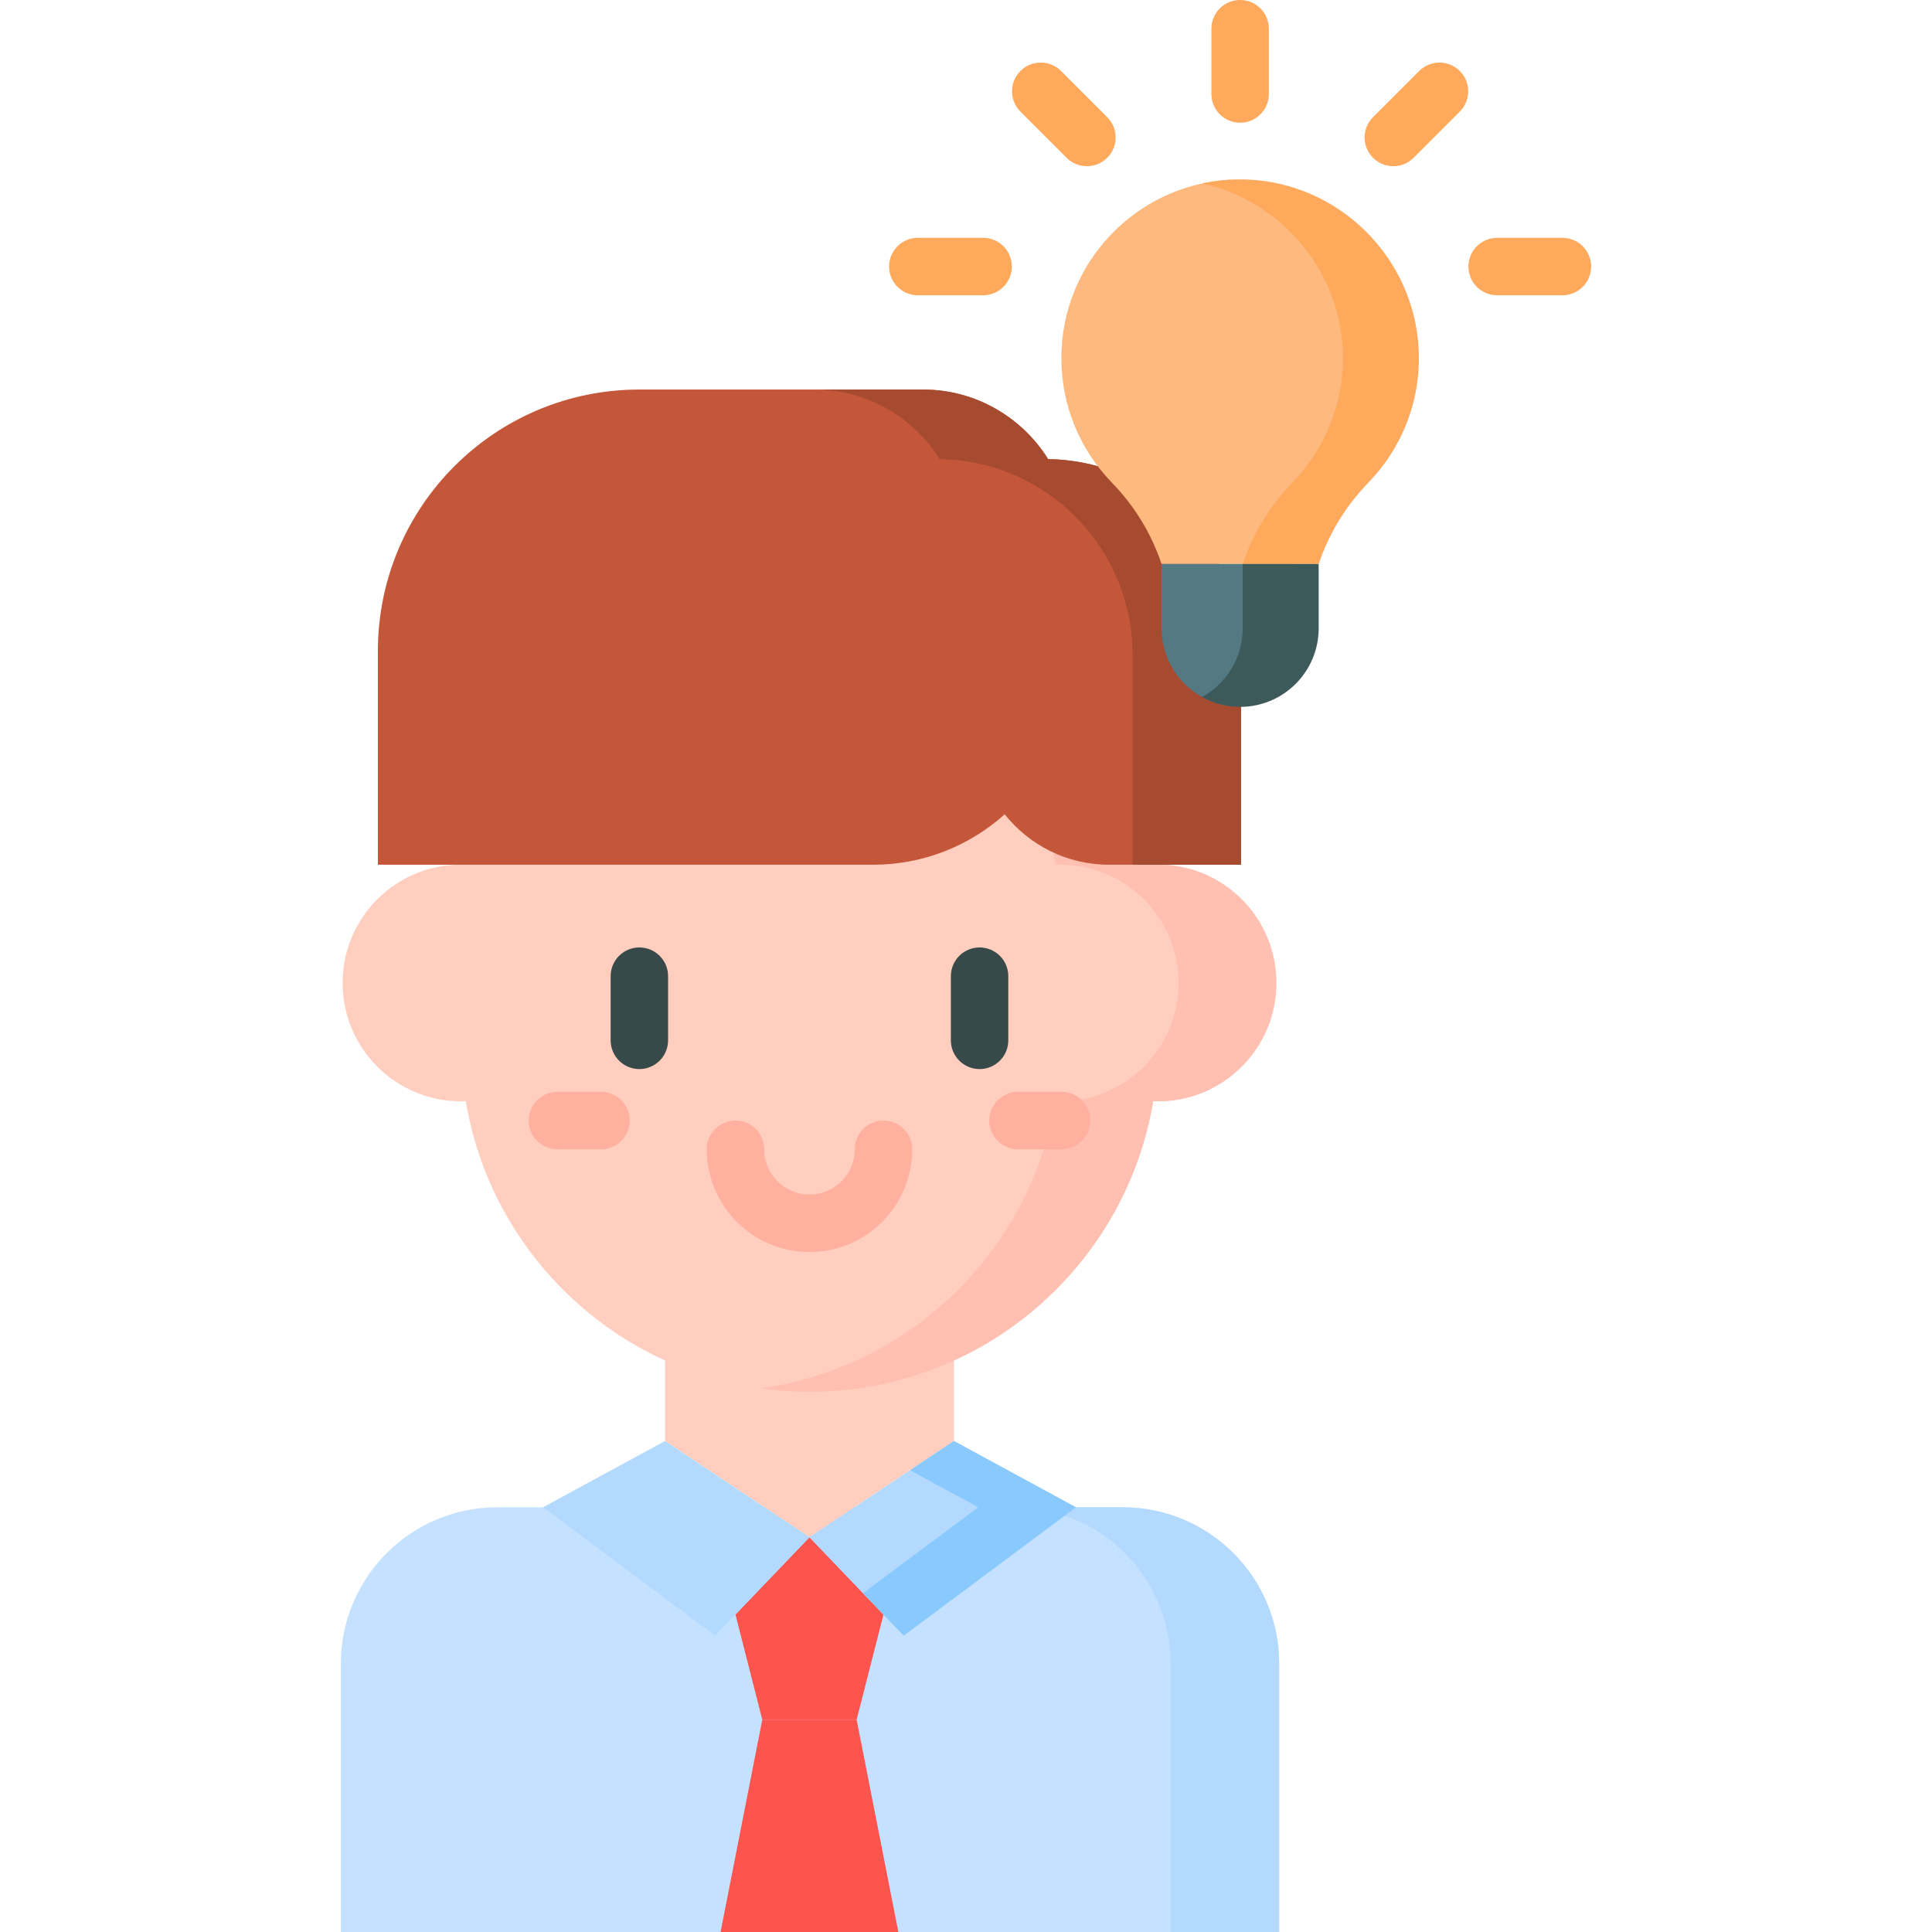
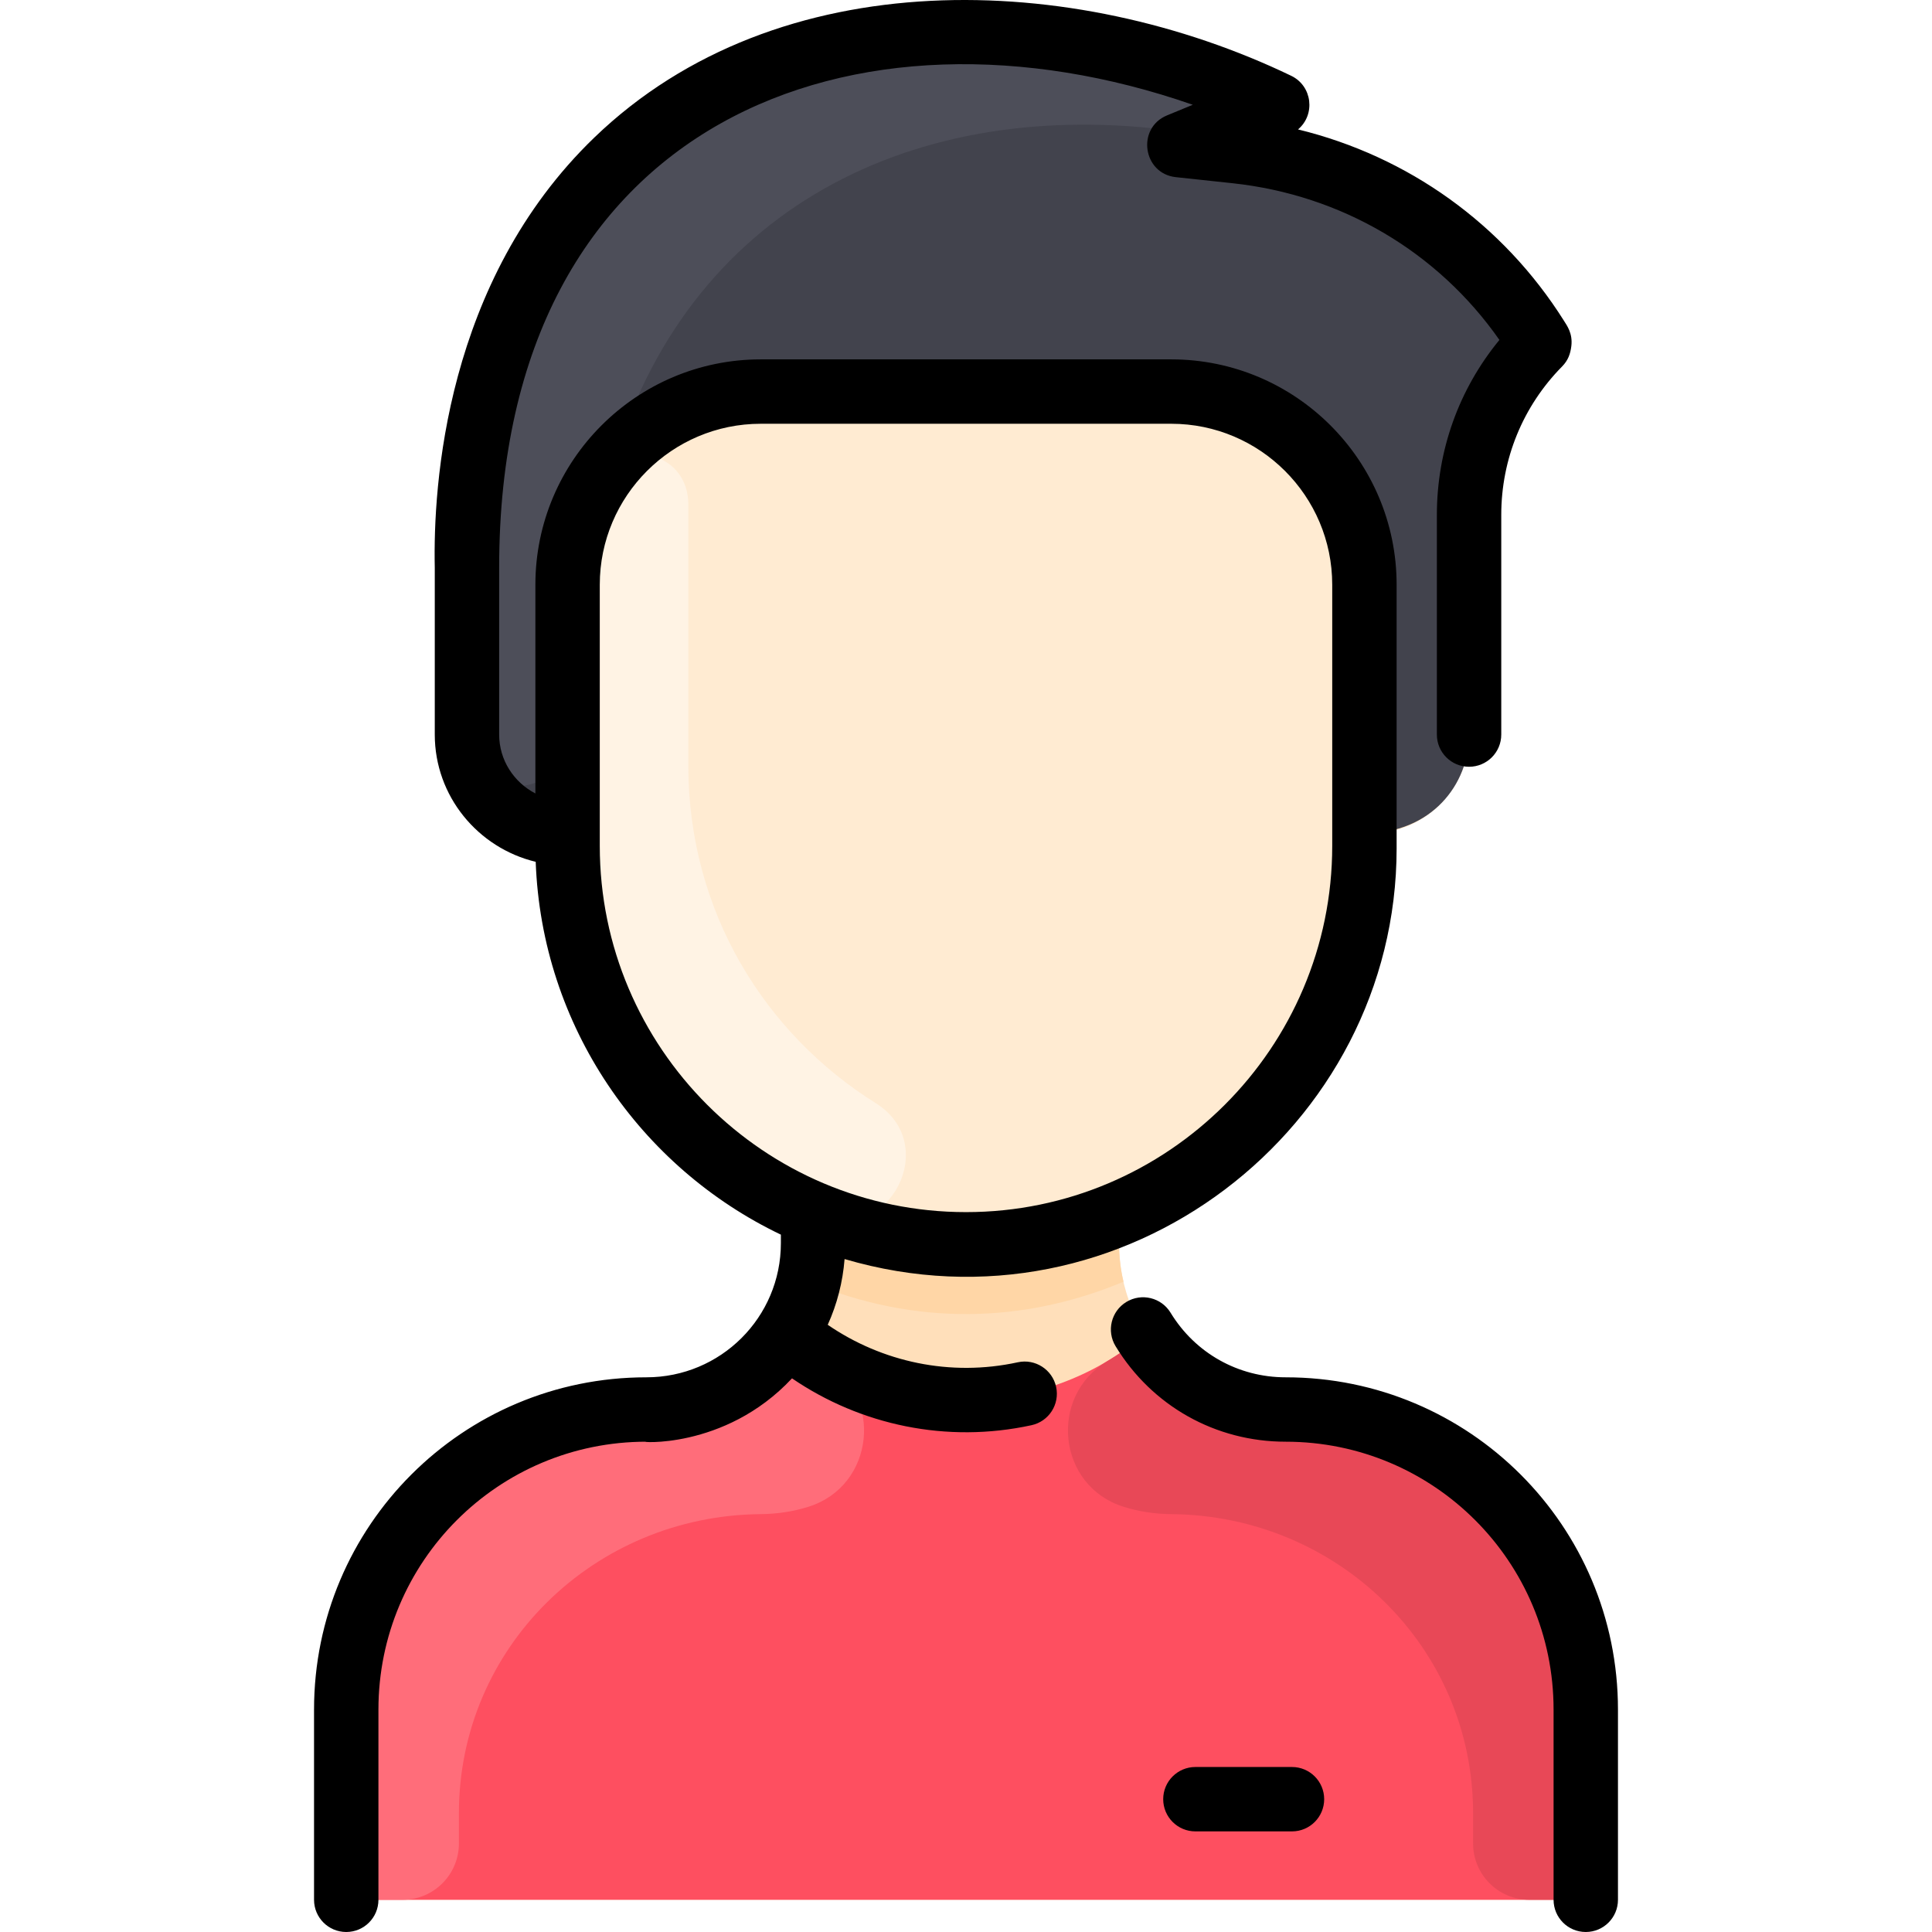
- <svg xmlns="http://www.w3.org/2000/svg" id="Capa_1" enable-background="new 0 0 512 512" height="512" viewBox="0 0 512 512" width="512">
-   <g>
-     <path d="m144.046 399.448h-12.26c-22.896 0-41.456 18.561-41.456 41.456v71.096h248.66v-71.096c0-22.896-18.561-41.456-41.456-41.456z" fill="#c4e2ff" />
-     <path d="m297.535 399.448h-28.768c22.895 0 41.456 18.561 41.456 41.456v71.096h28.768v-71.096c0-22.895-18.561-41.456-41.456-41.456z" fill="#b3dafe" />
-     <path d="m176.252 319.613v62.261l38.267 25.511 38.267-25.511v-62.261z" fill="#ffcebf" />
-     <path d="m306.877 229.132c-.428 0-.852.015-1.276.032-7.309-43.704-45.302-77.014-91.082-77.014-45.78 0-83.773 33.31-91.082 77.014-.424-.017-.848-.032-1.276-.032-17.321 0-31.362 14.041-31.362 31.361s14.041 31.362 31.362 31.362c.428 0 .852-.015 1.276-.032 7.309 43.704 45.302 77.014 91.082 77.014 45.78 0 83.773-33.31 91.082-77.014.424.017.848.032 1.276.032 17.321 0 31.362-14.041 31.362-31.362s-14.042-31.361-31.362-31.361z" fill="#ffcebf" />
-     <g>
-       <g>
-         <path d="m169.438 283.314c-4.204 0-7.611-3.408-7.611-7.612v-17.007c0-4.204 3.407-7.611 7.611-7.611s7.611 3.408 7.611 7.611v17.007c0 4.204-3.407 7.612-7.611 7.612z" fill="#384949" />
-       </g>
-       <g>
-         <path d="m259.599 283.314c-4.204 0-7.611-3.408-7.611-7.612v-17.007c0-4.204 3.407-7.611 7.611-7.611s7.612 3.408 7.612 7.611v17.007c0 4.204-3.407 7.612-7.612 7.612z" fill="#384949" />
-       </g>
-     </g>
-     <g>
-       <path d="m214.518 331.798c-15.013 0-27.226-12.214-27.226-27.226 0-4.204 3.407-7.611 7.611-7.611s7.611 3.408 7.611 7.611c0 6.618 5.385 12.003 12.003 12.003s12.003-5.385 12.003-12.003c0-4.204 3.407-7.611 7.611-7.611s7.611 3.408 7.611 7.611c.002 15.012-12.211 27.226-27.224 27.226z" fill="#ffb09e" />
-     </g>
-     <path d="m214.519 407.385-19.615 20.479 7.109 27.86h25.011l7.109-27.86z" fill="#fd544d" />
-     <path d="m202.013 455.724-11.054 56.276h47.117l-11.055-56.275h-25.008z" fill="#fd544d" />
-     <path d="m306.877 229.132c-.428 0-.852.015-1.276.032-7.309-43.704-45.302-77.014-91.082-77.014-4.394 0-8.715.313-12.945.906 39.843 5.59 71.529 36.599 78.137 76.108.424-.017.848-.032 1.276-.032 17.321 0 31.362 14.041 31.362 31.361 0 17.321-14.041 31.362-31.362 31.362-.428 0-.852-.015-1.276-.032-6.608 39.509-38.293 70.517-78.137 76.107 4.231.594 8.551.906 12.945.906 45.78 0 83.773-33.31 91.082-77.014.424.017.848.032 1.276.032 17.321 0 31.362-14.041 31.362-31.362-.001-17.319-14.042-31.36-31.362-31.36z" fill="#ffbfb1" />
-     <path d="m277.77 121.676c-6.905-11.072-19.186-18.444-33.196-18.444h-75.125c-38.277 0-69.306 31.029-69.306 69.306v56.626h131.183c13.422 0 25.66-5.057 34.925-13.362 6.478 8.139 16.463 13.362 27.674 13.362h34.971v-55.639c-.001-28.397-22.824-51.45-51.126-51.849z" fill="#c4573a" />
-     <g>
-       <path d="m277.77 121.676c-6.905-11.072-19.186-18.444-33.196-18.444h-28.768c14.009 0 26.291 7.372 33.196 18.444 28.302.399 51.125 23.452 51.125 51.848v55.639h28.768v-55.639c0-28.396-22.823-51.449-51.125-51.848z" fill="#a74b30" />
-     </g>
-     <g>
-       <path d="m281.316 304.572h-11.546c-4.204 0-7.611-3.408-7.611-7.611s3.408-7.612 7.611-7.612h11.546c4.204 0 7.612 3.408 7.612 7.612s-3.408 7.611-7.612 7.611z" fill="#ffb09e" />
-     </g>
-     <g>
-       <path d="m159.266 304.572h-11.546c-4.204 0-7.611-3.408-7.611-7.611s3.408-7.612 7.611-7.612h11.546c4.204 0 7.611 3.408 7.611 7.612s-3.408 7.611-7.611 7.611z" fill="#ffb09e" />
-     </g>
-     <g>
-       <path d="m328.645 32.524c-4.204 0-7.611-3.408-7.611-7.611v-17.302c0-4.204 3.407-7.611 7.611-7.611s7.612 3.408 7.612 7.611v17.301c0 4.204-3.408 7.612-7.612 7.612z" fill="#fea95c" />
-     </g>
-     <g>
-       <path d="m288.043 44.043c-1.947 0-3.896-.743-5.383-2.229l-12.234-12.234c-2.972-2.972-2.972-7.792 0-10.764 2.973-2.972 7.792-2.972 10.765 0l12.234 12.234c2.972 2.972 2.972 7.792 0 10.764-1.486 1.485-3.434 2.229-5.382 2.229z" fill="#fea95c" />
-     </g>
-     <g>
-       <path d="m369.247 44.043c-1.947 0-3.896-.743-5.383-2.229-2.972-2.972-2.972-7.792 0-10.764l12.234-12.234c2.973-2.972 7.792-2.972 10.765 0 2.972 2.972 2.972 7.792 0 10.764l-12.234 12.234c-1.486 1.485-3.435 2.229-5.382 2.229z" fill="#fea95c" />
-     </g>
-     <g>
-       <path d="m414.058 78.247h-17.301c-4.204 0-7.611-3.408-7.611-7.611s3.407-7.611 7.611-7.611h17.301c4.204 0 7.611 3.408 7.611 7.611s-3.406 7.611-7.611 7.611z" fill="#fea95c" />
-     </g>
-     <g>
-       <path d="m260.533 78.247h-17.301c-4.204 0-7.611-3.408-7.611-7.611s3.407-7.611 7.611-7.611h17.301c4.204 0 7.611 3.408 7.611 7.611s-3.407 7.611-7.611 7.611z" fill="#fea95c" />
-     </g>
-     <path d="m356.852 127.928c8.739-8.984 13.946-21.419 13.366-35.072-1.025-24.145-20.489-43.808-44.521-45.215-24.789 1.522-44.424 22.104-44.424 47.276 0 12.842 5.115 24.485 13.415 33.014 5.938 6.103 10.43 13.461 13.141 21.533v.002h35.875c2.714-8.074 7.209-15.432 13.148-21.538z" fill="#fdb97e" />
-     <path d="m325.768 187.106c10.13-1.404 17.937-10.076 17.937-20.592v-17.047h-35.875v17.047c0 10.516 7.808 19.188 17.938 20.592z" fill="#537983" />
-     <path d="m375.972 92.856c-1.038-24.462-21-44.337-45.467-45.274-4.121-.158-8.128.217-11.964 1.051 20.598 4.493 36.373 22.552 37.293 44.223.579 13.653-4.627 26.088-13.366 35.072-5.94 6.106-10.435 13.464-13.147 21.539h20.138c2.713-8.075 7.208-15.433 13.147-21.539 8.739-8.984 13.946-21.419 13.366-35.072z" fill="#fea95c" />
-     <path d="m329.321 149.467v17.047c0 7.841-4.34 14.663-10.745 18.212 2.985 1.654 6.415 2.602 10.069 2.602 11.495 0 20.814-9.319 20.814-20.814v-17.047z" fill="#3e5959" />
-     <path d="m176.251 381.874-32.347 17.574 45.637 34.016 24.978-26.079z" fill="#b3dafe" />
-     <path d="m252.786 381.874 32.347 17.574-45.637 34.016-24.977-26.079z" fill="#b3dafe" />
-     <path d="m252.786 381.874-11.626 7.75 18.082 9.824-30.53 22.756 10.784 11.26 45.637-34.016z" fill="#8ac9fe" />
-   </g>
+ <svg xmlns="http://www.w3.org/2000/svg" id="Layer_1" enable-background="new 0 0 480.063 480.063" height="512" viewBox="0 0 480.063 480.063" width="512">
+   <path d="m394.032 424.803v39.26c0 4.42-3.58 8-8 8h-292c-4.42 0-8-3.58-8-8v-39.26c0-41.19 33.39-74.56 74.59-74.57 14.56-.01 27.38-7.5 34.76-18.86 7.414-11.394 6.65-21.302 6.65-29.31l.15-.37c-35.9-14.86-61.15-50.23-61.15-91.5v-3.13c-14.255 0-25-11.265-25-24.54v-41.56c-.32-14.47.34-65.5 37.2-101.03 42.86-41.31 110.78-37.93 159.98-15.83 1.6.72 1.55 3.01-.07 3.68l-12.83 5.28c-1.92.79-1.51 3.62.55 3.84l6.23.67c29.83 3.19 57.54 19.39 74.72 46.35.46.73.33 1.84-.26 2.47-10.6 11.21-16.52 26.09-16.52 41.56v54.57c0 13.55-10.99 24.54-24.54 24.54h-1.46v3.13c0 41.27-25.25 76.64-61.15 91.5l.15.37c0 7.777-.827 17.82 6.65 29.31 7.38 11.36 20.2 18.85 34.76 18.86 41.2.01 74.59 33.38 74.59 74.57z" fill="#ffdfba" />
+   <path d="m394.032 424.803v39.26c0 4.418-3.582 8-8 8h-292c-4.418 0-8-3.582-8-8v-39.26c0-41.19 33.395-74.555 74.585-74.57 14.564-.005 27.387-7.504 34.765-18.86 25.754 22.002 63.531 22.015 89.3 0 7.377 11.356 20.201 18.855 34.765 18.86 41.19.015 74.585 33.38 74.585 74.57z" fill="#fe4f60" />
+   <path d="m381.807 83.928c.464.729.334 1.833-.259 2.461-10.597 11.218-16.517 26.093-16.517 41.564v54.57c0 12.388-9.333 24.54-26 24.54v-61.77c0-26.51-21.49-48-48-48h-102c-26.51 0-48 21.49-48 48v61.77c-14.255 0-25-11.265-25-24.54v-41.56c-.32-14.47.34-65.5 37.2-101.03 42.858-41.311 110.784-37.929 159.977-15.827 1.601.719 1.558 3.01-.065 3.678l-12.831 5.282c-1.918.79-1.514 3.617.548 3.838l6.232.669c29.834 3.187 57.537 19.387 74.715 46.355z" fill="#42434d" />
+   <path d="m339.032 210.193c0 54.696-44.348 99-99 99-51.492 0-99-40.031-99-102.13v-61.77c0-26.51 21.49-48 48-48h102c26.51 0 48 21.49 48 48z" fill="#ffebd2" />
+   <path d="m217.616 274.121c16.277 10.183 3.442 35.156-14.376 28.004-36.634-14.704-62.208-50.404-62.208-91.932v-64.9c0-10.084 3.11-19.442 8.423-27.168 6.514-9.473 21.577-5.288 21.577 7.168v64.9c0 36.51 19.192 66.79 46.584 83.928z" fill="#fff3e4" />
+   <path d="m279.162 318.483c-24.637 10.313-51.712 11.113-78.26 0 1.356-5.626 1.13-9.27 1.13-16.42l.15-.37c24.082 9.996 51.571 10.016 75.7 0l.15.37c0 7.153-.226 10.796 1.13 16.42z" fill="#ffd6a6" />
+   <path d="m200.913 374.39c-3.698 1.163-7.664 1.804-11.916 1.841-41.296.364-74.966 33.017-74.966 74.315v7.517c0 7.732-6.268 14-14 14h-6c-4.418 0-8-3.582-8-8v-39.26c0-41.191 33.395-74.555 74.585-74.57 14.564-.005 27.387-7.504 34.765-18.86 2.974 2.54 6.158 4.823 9.512 6.822 14.753 8.791 12.402 31.044-3.98 36.195z" fill="#ff6d7a" />
+   <path d="m279.15 374.39c3.698 1.163 7.664 1.804 11.916 1.841 41.296.364 74.966 33.017 74.966 74.315v7.517c0 7.732 6.268 14 14 14h6c4.418 0 8-3.582 8-8v-39.26c0-41.191-33.395-74.555-74.585-74.57-14.564-.005-27.387-7.504-34.765-18.86-2.974 2.54-6.158 4.823-9.512 6.822-14.753 8.791-12.402 31.044 3.98 36.195z" fill="#e84857" />
+   <path d="m313.142 27.783c-11.758 4.839-13.434 5.906-17.508 5.274-65.674-10.18-123.294 16.993-142.862 80.786v.01c-7.32 8.42-11.74 19.42-11.74 31.44v37.523c0 16.188-25 17.315-25-.293v-41.56c-.32-14.47.34-65.5 37.2-101.03 42.86-41.31 110.78-37.93 159.98-15.83 1.6.72 1.55 3.01-.07 3.68z" fill="#4d4e59" />
+   <path d="m402.032 424.806v47.257c0 4.418-3.582 8-8 8s-8-3.582-8-8v-47.257c0-36.795-29.775-66.572-66.573-66.571-17.411 0-33.208-8.87-42.259-23.728-2.298-3.773-1.103-8.696 2.671-10.994 3.773-2.299 8.695-1.103 10.994 2.671 6.122 10.051 16.811 16.051 28.594 16.051 45.637-.002 82.573 36.93 82.573 82.571zm-139.606-80.193c.941 4.317-1.796 8.579-6.113 9.52-21.054 4.587-42.467-.005-59.516-11.642-16.878 18.087-39.176 15.744-36.191 15.744-36.795-.001-66.573 29.773-66.573 66.571v47.257c0 4.418-3.582 8-8 8s-8-3.582-8-8v-47.257c0-45.636 36.929-82.571 82.571-82.571 18.462 0 33.429-14.875 33.429-33.342v-2.107c-34.919-16.697-59.429-51.784-60.923-92.643-14.37-3.455-25.077-16.317-25.077-31.62v-41.473c-.437-20.3 2.577-71.143 39.648-106.877 45.775-44.126 119.183-41.323 173.161-15.338 5.261 2.535 6.06 9.643 1.691 13.324 27.345 6.67 50.925 23.48 66.074 47.538.782 1.239 2.214 3.184 1.84 6.287-.232 1.931-.807 3.565-2.295 5.075-9.75 9.888-15.119 22.991-15.119 36.896v54.57c0 4.418-3.582 8-8 8s-8-3.582-8-8v-54.57c0-16.037 5.479-31.259 15.542-43.487-15.338-21.936-39.268-36.044-66.332-38.942l-14.061-1.506c-8.222-.88-9.835-12.207-2.194-15.352l6.395-2.633c-83.286-29.035-172.351 3.226-172.351 114.928v41.56c0 6.348 3.656 11.865 9 14.636v-51.863c0-30.878 25.122-56 56-56h102c30.878 0 56 25.12 56 55.997v65.503c0 69.574-67.988 122.42-137.17 102.053-.45 5.708-1.871 11.216-4.186 16.336 13.458 9.242 30.453 12.97 47.23 9.314 4.317-.94 8.579 1.797 9.52 6.114zm-22.394-43.425c50.178 0 91-40.822 91-91v-64.895c0-22.054-17.944-39.997-40-39.997h-102c-22.056 0-40 17.944-40 40v64.892c0 50.178 40.822 91 91 91zm81 137.875h-24c-4.418 0-8 3.582-8 8s3.582 8 8 8h24c4.418 0 8-3.582 8-8s-3.582-8-8-8z" />
</svg>
